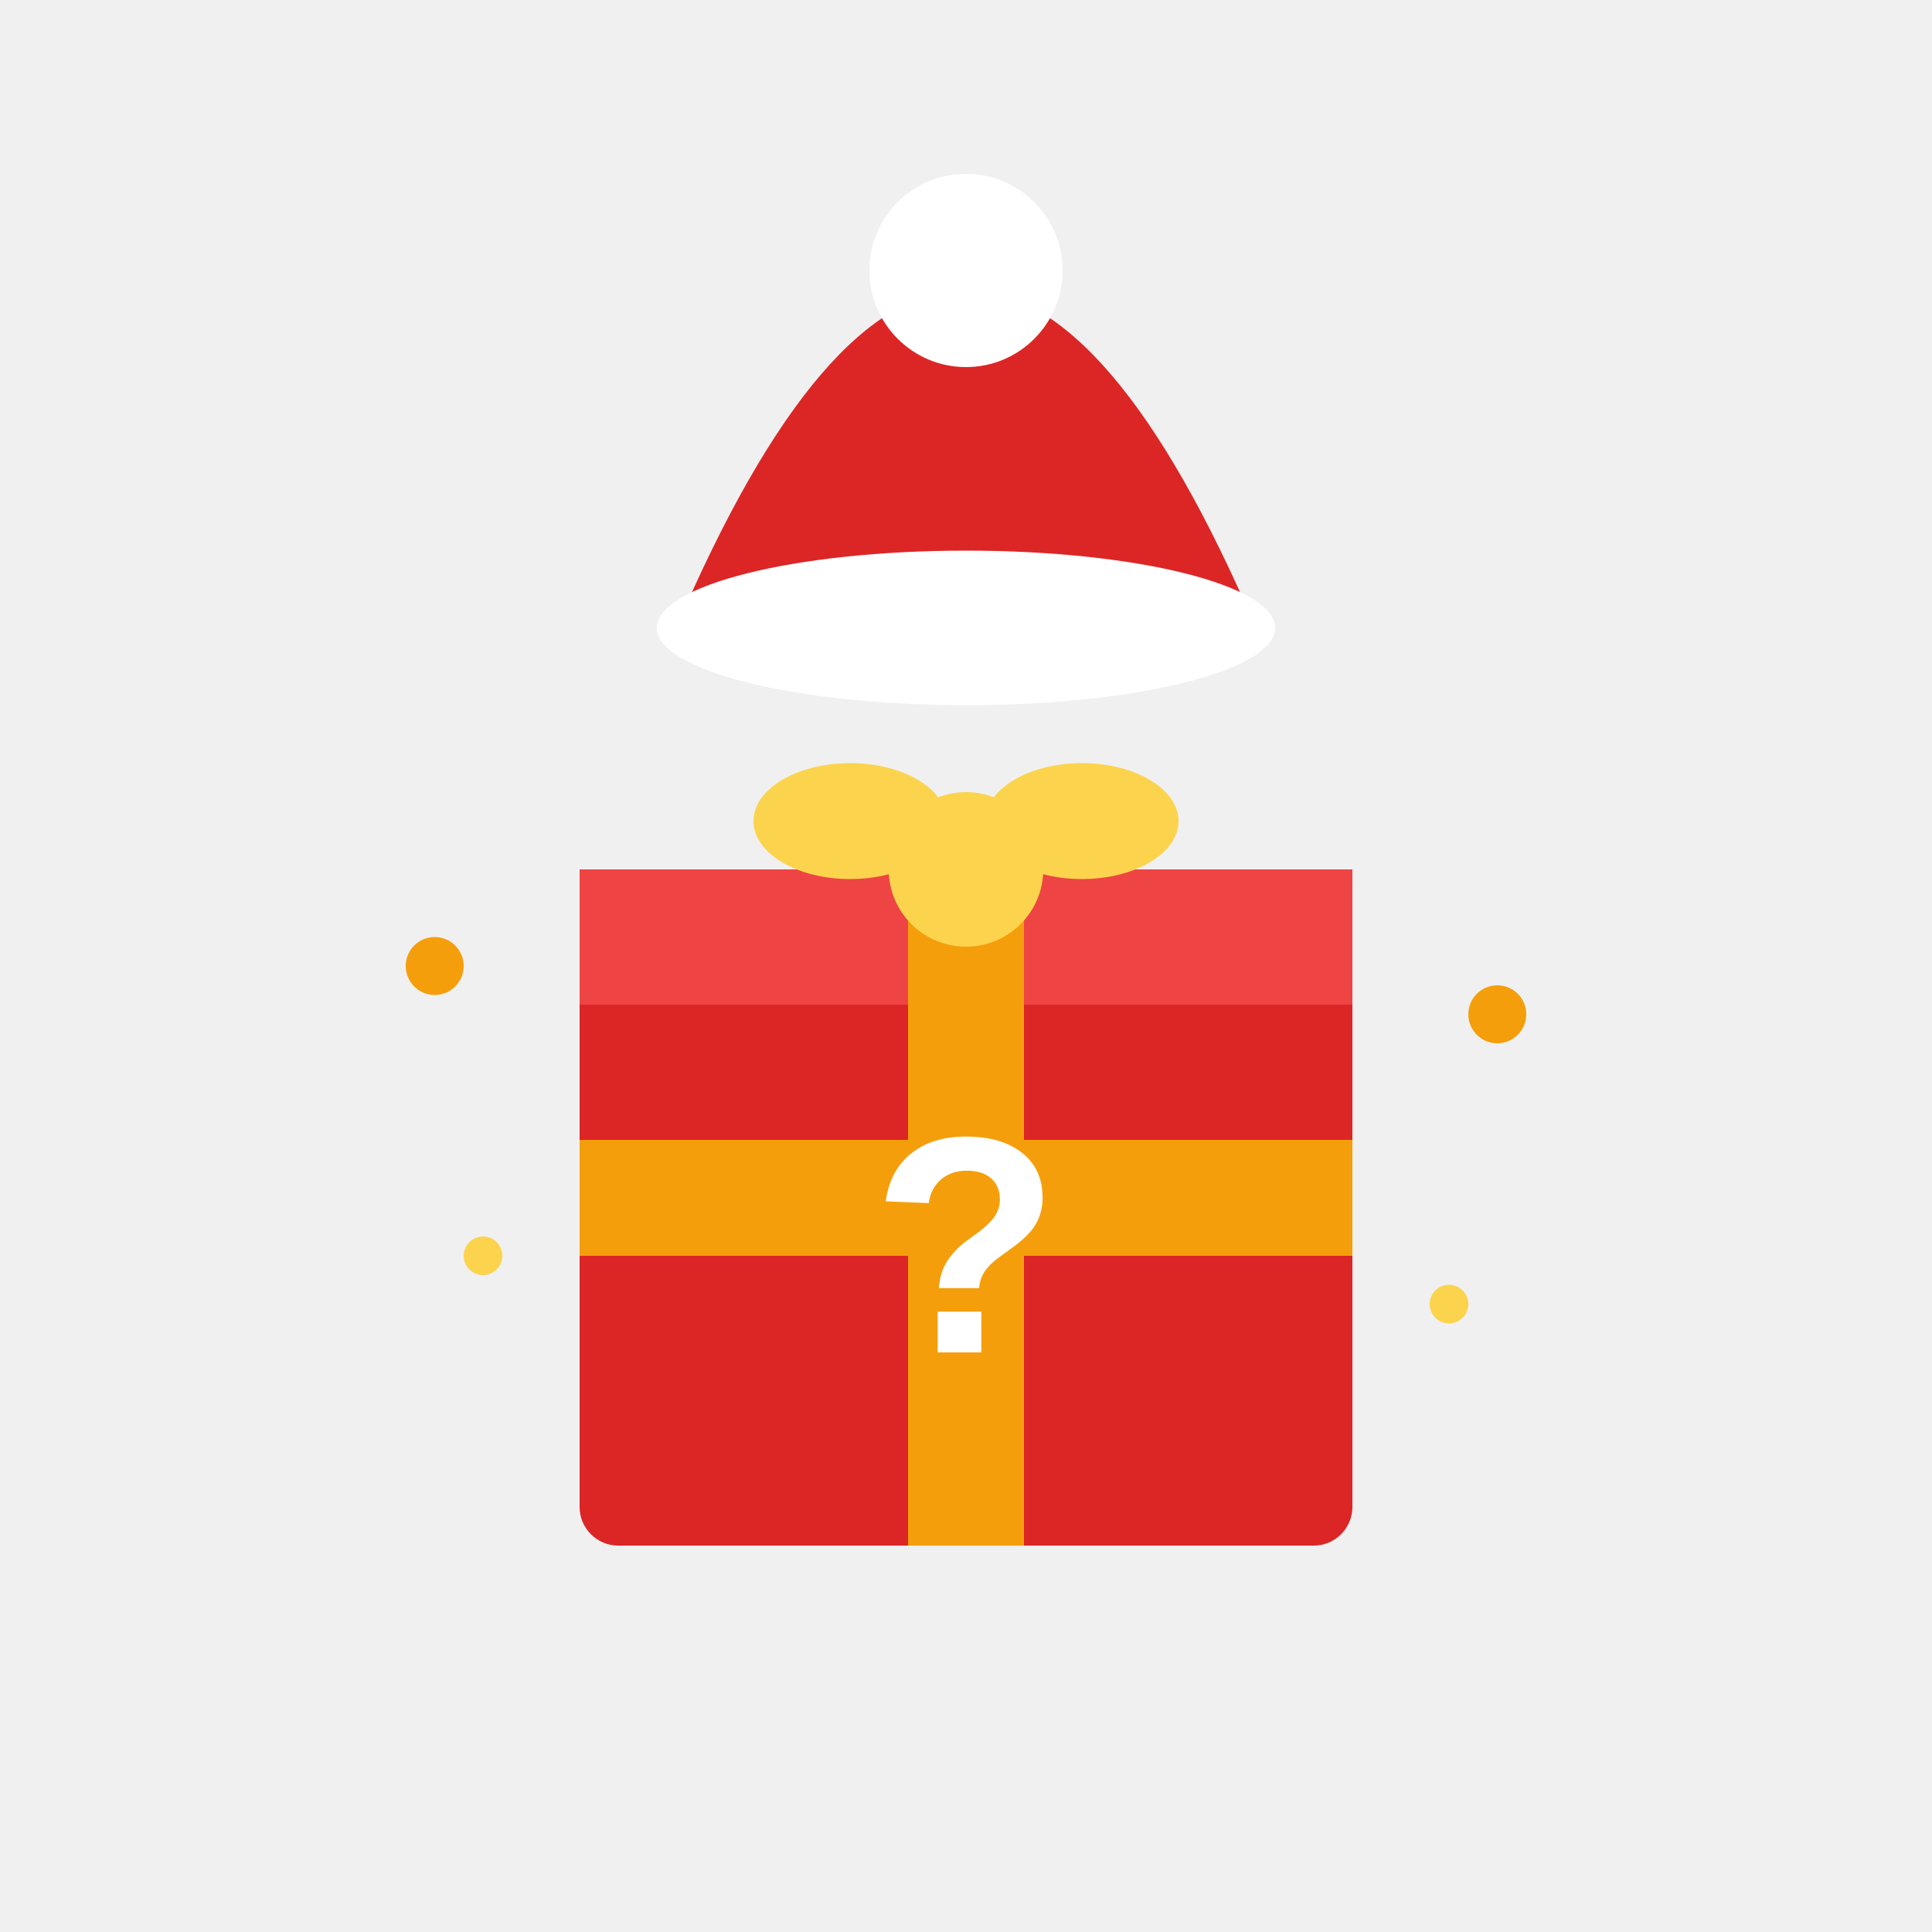
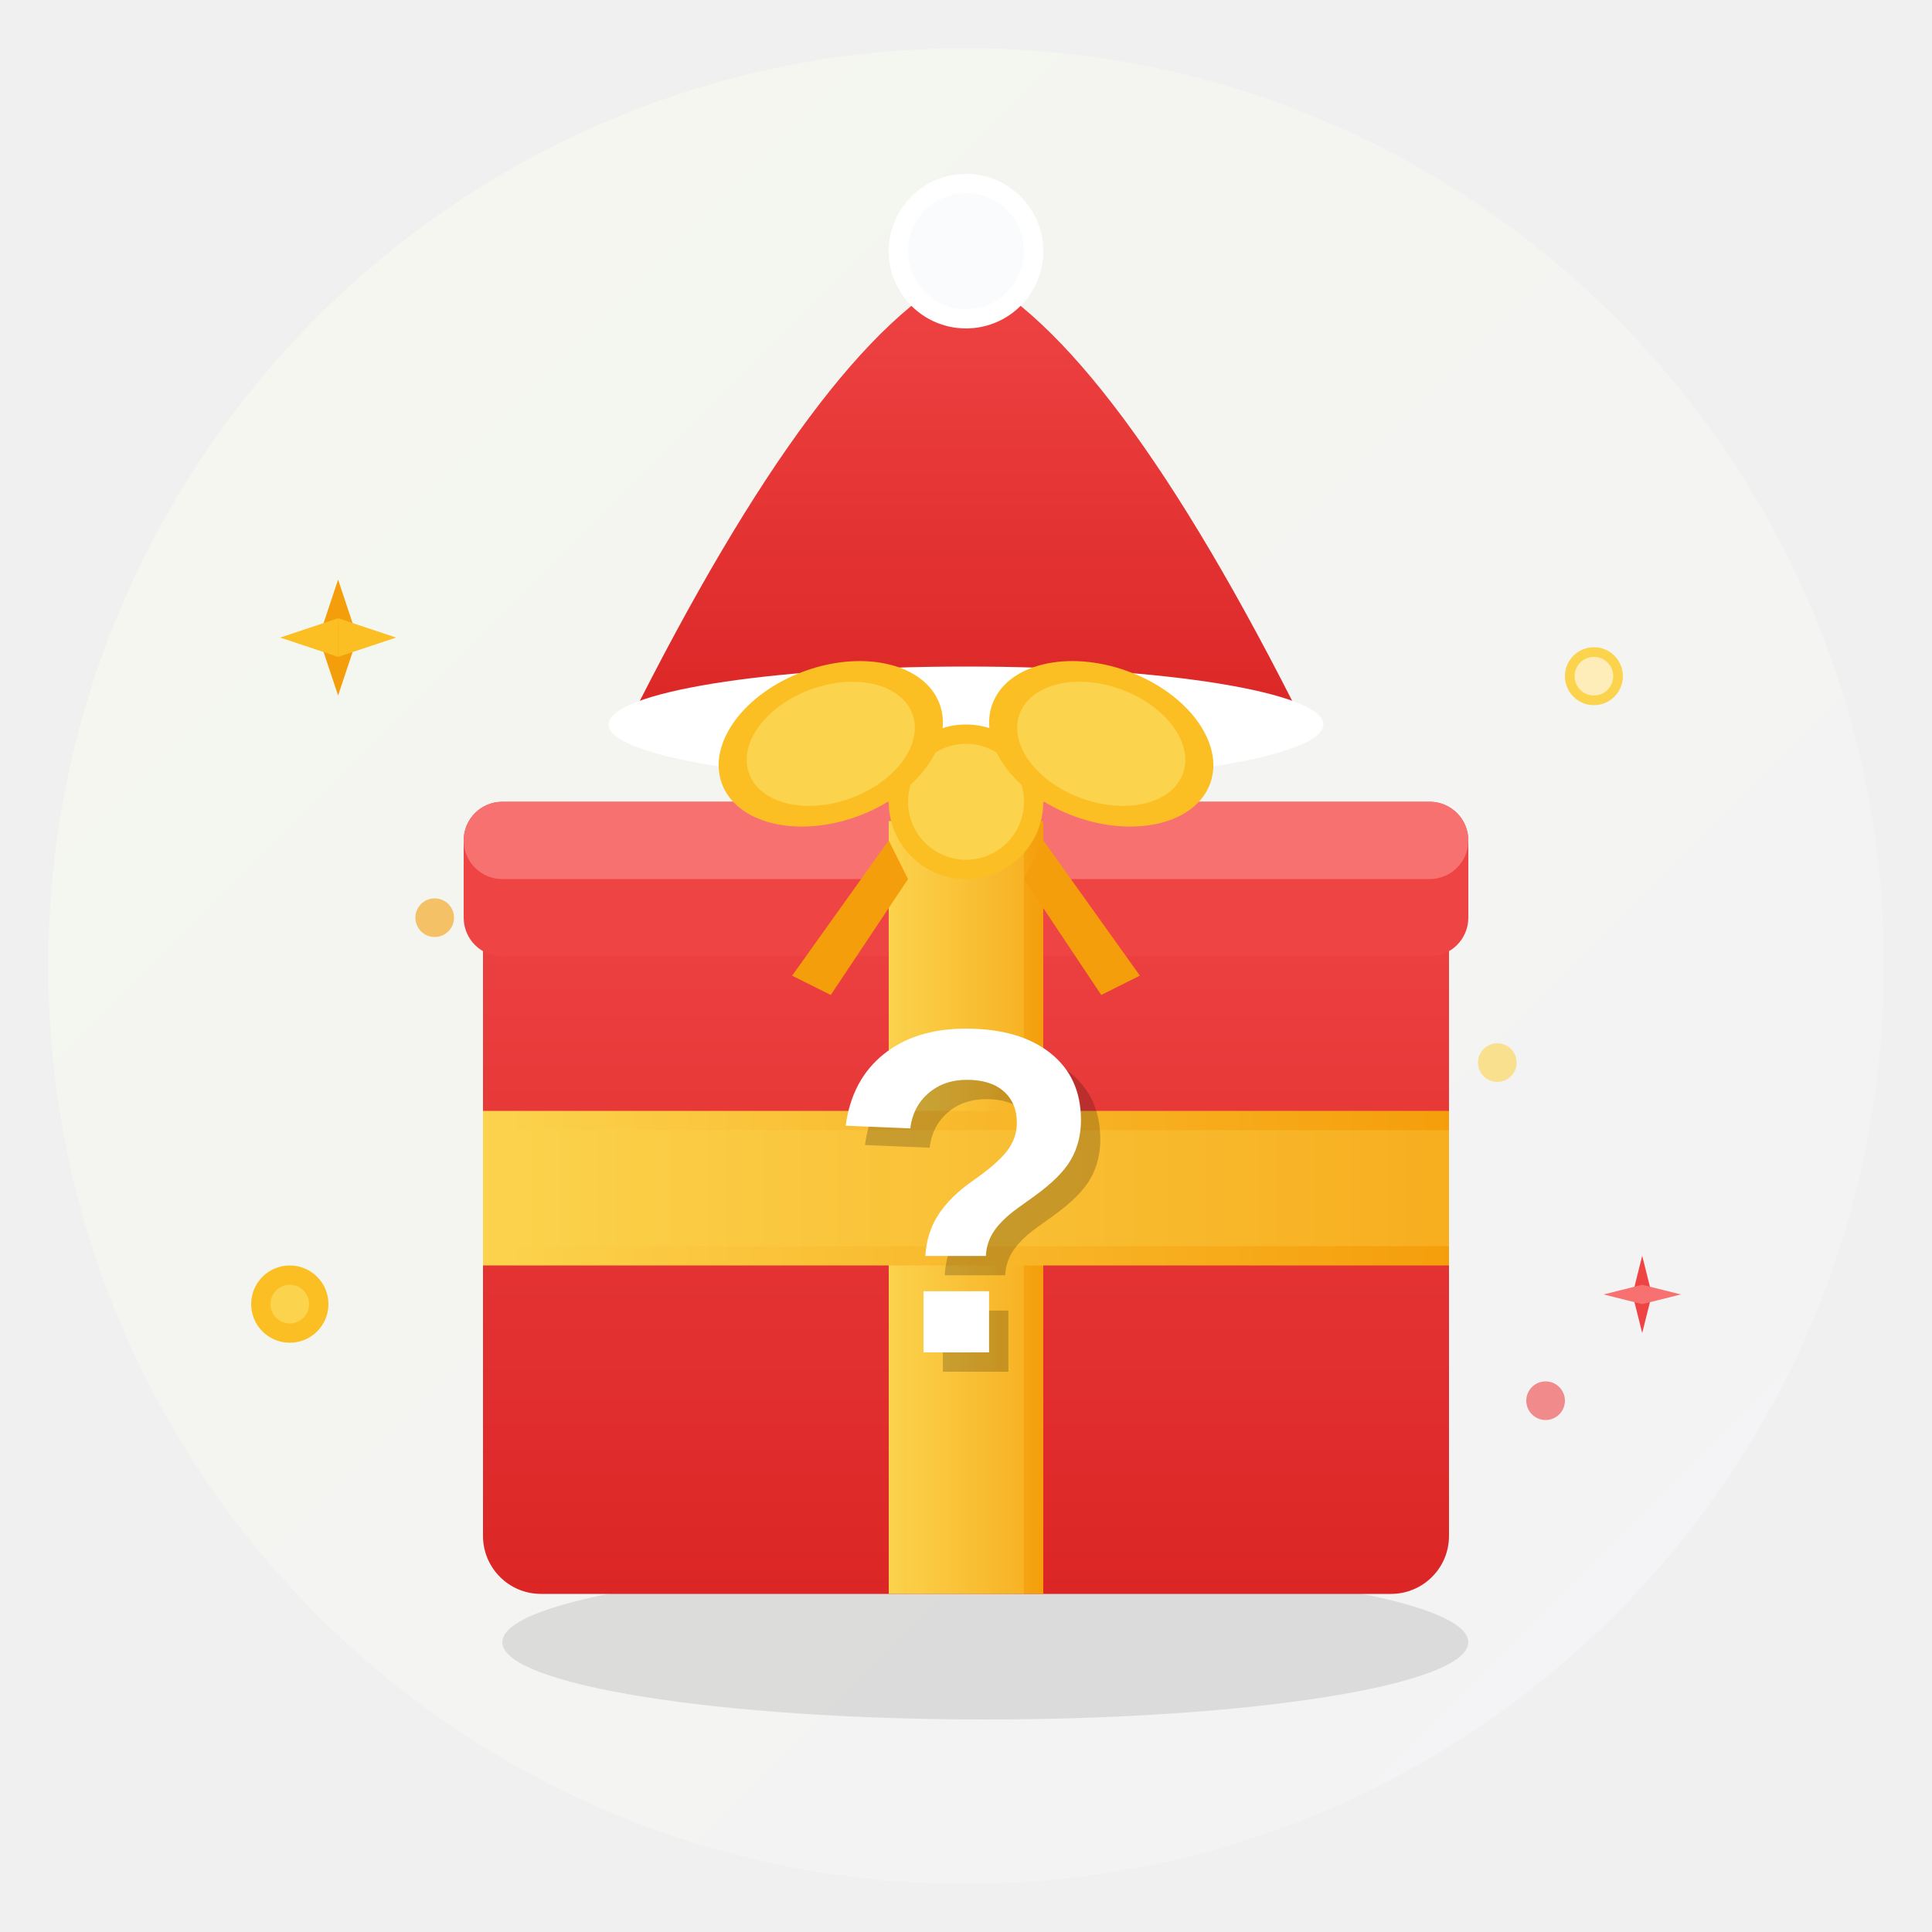
<svg xmlns="http://www.w3.org/2000/svg" width="200" height="200" viewBox="0 0 200 200" fill="none">
-   <rect x="60" y="90" width="80" height="70" fill="#DC2626" rx="4" />
-   <rect x="60" y="90" width="80" height="14" fill="#EF4444" />
-   <rect x="94" y="90" width="12" height="70" fill="#F59E0B" />
-   <rect x="60" y="118" width="80" height="12" fill="#F59E0B" />
-   <circle cx="100" cy="90" r="8" fill="#FCD34D" />
-   <ellipse cx="88" cy="85" rx="10" ry="6" fill="#FCD34D" />
-   <ellipse cx="112" cy="85" rx="10" ry="6" fill="#FCD34D" />
-   <path d="M 70 65 Q 85 30 100 30 Q 115 30 130 65 L 70 65 Z" fill="#DC2626" />
-   <ellipse cx="100" cy="65" rx="32" ry="8" fill="#FFFFFF" />
-   <circle cx="100" cy="28" r="10" fill="#FFFFFF" />
-   <text x="100" y="140" font-family="Arial, sans-serif" font-size="32" font-weight="bold" fill="#FFFFFF" text-anchor="middle">?</text>
-   <circle cx="45" cy="100" r="3" fill="#F59E0B" />
-   <circle cx="155" cy="105" r="3" fill="#F59E0B" />
-   <circle cx="50" cy="130" r="2" fill="#FCD34D" />
-   <circle cx="150" cy="135" r="2" fill="#FCD34D" />
+   <circle cx="100" cy="100" r="95" fill="#F0F9FF" />
+   <circle cx="100" cy="100" r="95" fill="url(#bgGradient)" />
+   <defs>
+     <linearGradient id="bgGradient" x1="0%" y1="0%" x2="100%" y2="100%">
+       <stop offset="0%" style="stop-color:#FEF3C7;stop-opacity:0.3" />
+       <stop offset="100%" style="stop-color:#FEE2E2;stop-opacity:0.3" />
+     </linearGradient>
+     <linearGradient id="boxGradient" x1="0%" y1="0%" x2="0%" y2="100%">
+       <stop offset="0%" style="stop-color:#EF4444;stop-opacity:1" />
+       <stop offset="100%" style="stop-color:#DC2626;stop-opacity:1" />
+     </linearGradient>
+     <linearGradient id="ribbonGradient" x1="0%" y1="0%" x2="100%" y2="0%">
+       <stop offset="0%" style="stop-color:#FCD34D;stop-opacity:1" />
+       <stop offset="100%" style="stop-color:#F59E0B;stop-opacity:1" />
+     </linearGradient>
+   </defs>
+   <g id="santa-hat">
+     <path d="M 65 75 Q 85 35 100 28 Q 115 35 135 75 Z" fill="url(#boxGradient)" />
+     <ellipse cx="100" cy="75" rx="37" ry="6" fill="#FFFFFF" />
+     <circle cx="100" cy="26" r="8" fill="#FFFFFF" />
+     <circle cx="100" cy="26" r="6" fill="#F8FAFC" opacity="0.8" />
+   </g>
+   <ellipse cx="102" cy="170" rx="50" ry="8" fill="#000000" opacity="0.1" />
+   <rect x="50" y="85" width="100" height="80" fill="url(#boxGradient)" rx="6" />
+   <rect x="48" y="83" width="104" height="16" fill="#EF4444" rx="4" />
+   <rect x="48" y="83" width="104" height="8" fill="#F87171" rx="4" />
+   <rect x="92" y="85" width="16" height="80" fill="url(#ribbonGradient)" />
+   <rect x="94" y="85" width="12" height="80" fill="#FCD34D" opacity="0.3" />
+   <rect x="50" y="115" width="100" height="16" fill="url(#ribbonGradient)" />
+   <rect x="50" y="117" width="100" height="12" fill="#FCD34D" opacity="0.3" />
+   <g id="bow" transform="translate(100, 83)">
+     <circle cx="0" cy="0" r="8" fill="#FBBF24" />
+     <circle cx="0" cy="0" r="6" fill="#FCD34D" />
+     <ellipse cx="-14" cy="-6" rx="12" ry="8" fill="#FBBF24" transform="rotate(-20 -14 -6)" />
+     <ellipse cx="-14" cy="-6" rx="9" ry="6" fill="#FCD34D" transform="rotate(-20 -14 -6)" />
+     <ellipse cx="14" cy="-6" rx="12" ry="8" fill="#FBBF24" transform="rotate(20 14 -6)" />
+     <ellipse cx="14" cy="-6" rx="9" ry="6" fill="#FCD34D" transform="rotate(20 14 -6)" />
+     <path d="M -8 4 L -18 18 L -14 20 L -6 8 Z" fill="#F59E0B" />
+     <path d="M 8 4 L 18 18 L 14 20 L 6 8 Z" fill="#F59E0B" />
+   </g>
+   <g id="question-mark">
+     <text x="102" y="142" font-family="Arial, sans-serif" font-size="48" font-weight="bold" fill="#000000" opacity="0.2" text-anchor="middle">?</text>
+     <text x="100" y="140" font-family="Arial, sans-serif" font-size="48" font-weight="bold" fill="#FFFFFF" text-anchor="middle">?</text>
+   </g>
+   <g id="sparkles">
+     <path d="M 35 60 L 37 66 L 33 66 Z" fill="#F59E0B" />
+     <path d="M 35 72 L 37 66 L 33 66 Z" fill="#F59E0B" />
+     <path d="M 29 66 L 35 68 L 35 64 Z" fill="#FBBF24" />
+     <path d="M 41 66 L 35 68 L 35 64 Z" fill="#FBBF24" />
+     <circle cx="165" cy="70" r="3" fill="#FCD34D" />
+     <circle cx="165" cy="70" r="2" fill="#FFFFFF" opacity="0.6" />
+     <circle cx="30" cy="135" r="4" fill="#FBBF24" />
+     <circle cx="30" cy="135" r="2" fill="#FCD34D" />
+     <path d="M 170 130 L 171 134 L 169 134 Z" fill="#EF4444" />
+     <path d="M 170 138 L 171 134 L 169 134 Z" fill="#EF4444" />
+     <path d="M 166 134 L 170 135 L 170 133 Z" fill="#F87171" />
+     <path d="M 174 134 L 170 135 L 170 133 Z" fill="#F87171" />
+     <circle cx="45" cy="95" r="2" fill="#F59E0B" opacity="0.6" />
+     <circle cx="155" cy="110" r="2" fill="#FCD34D" opacity="0.6" />
+     <circle cx="160" cy="145" r="2" fill="#EF4444" opacity="0.6" />
+   </g>
</svg>
